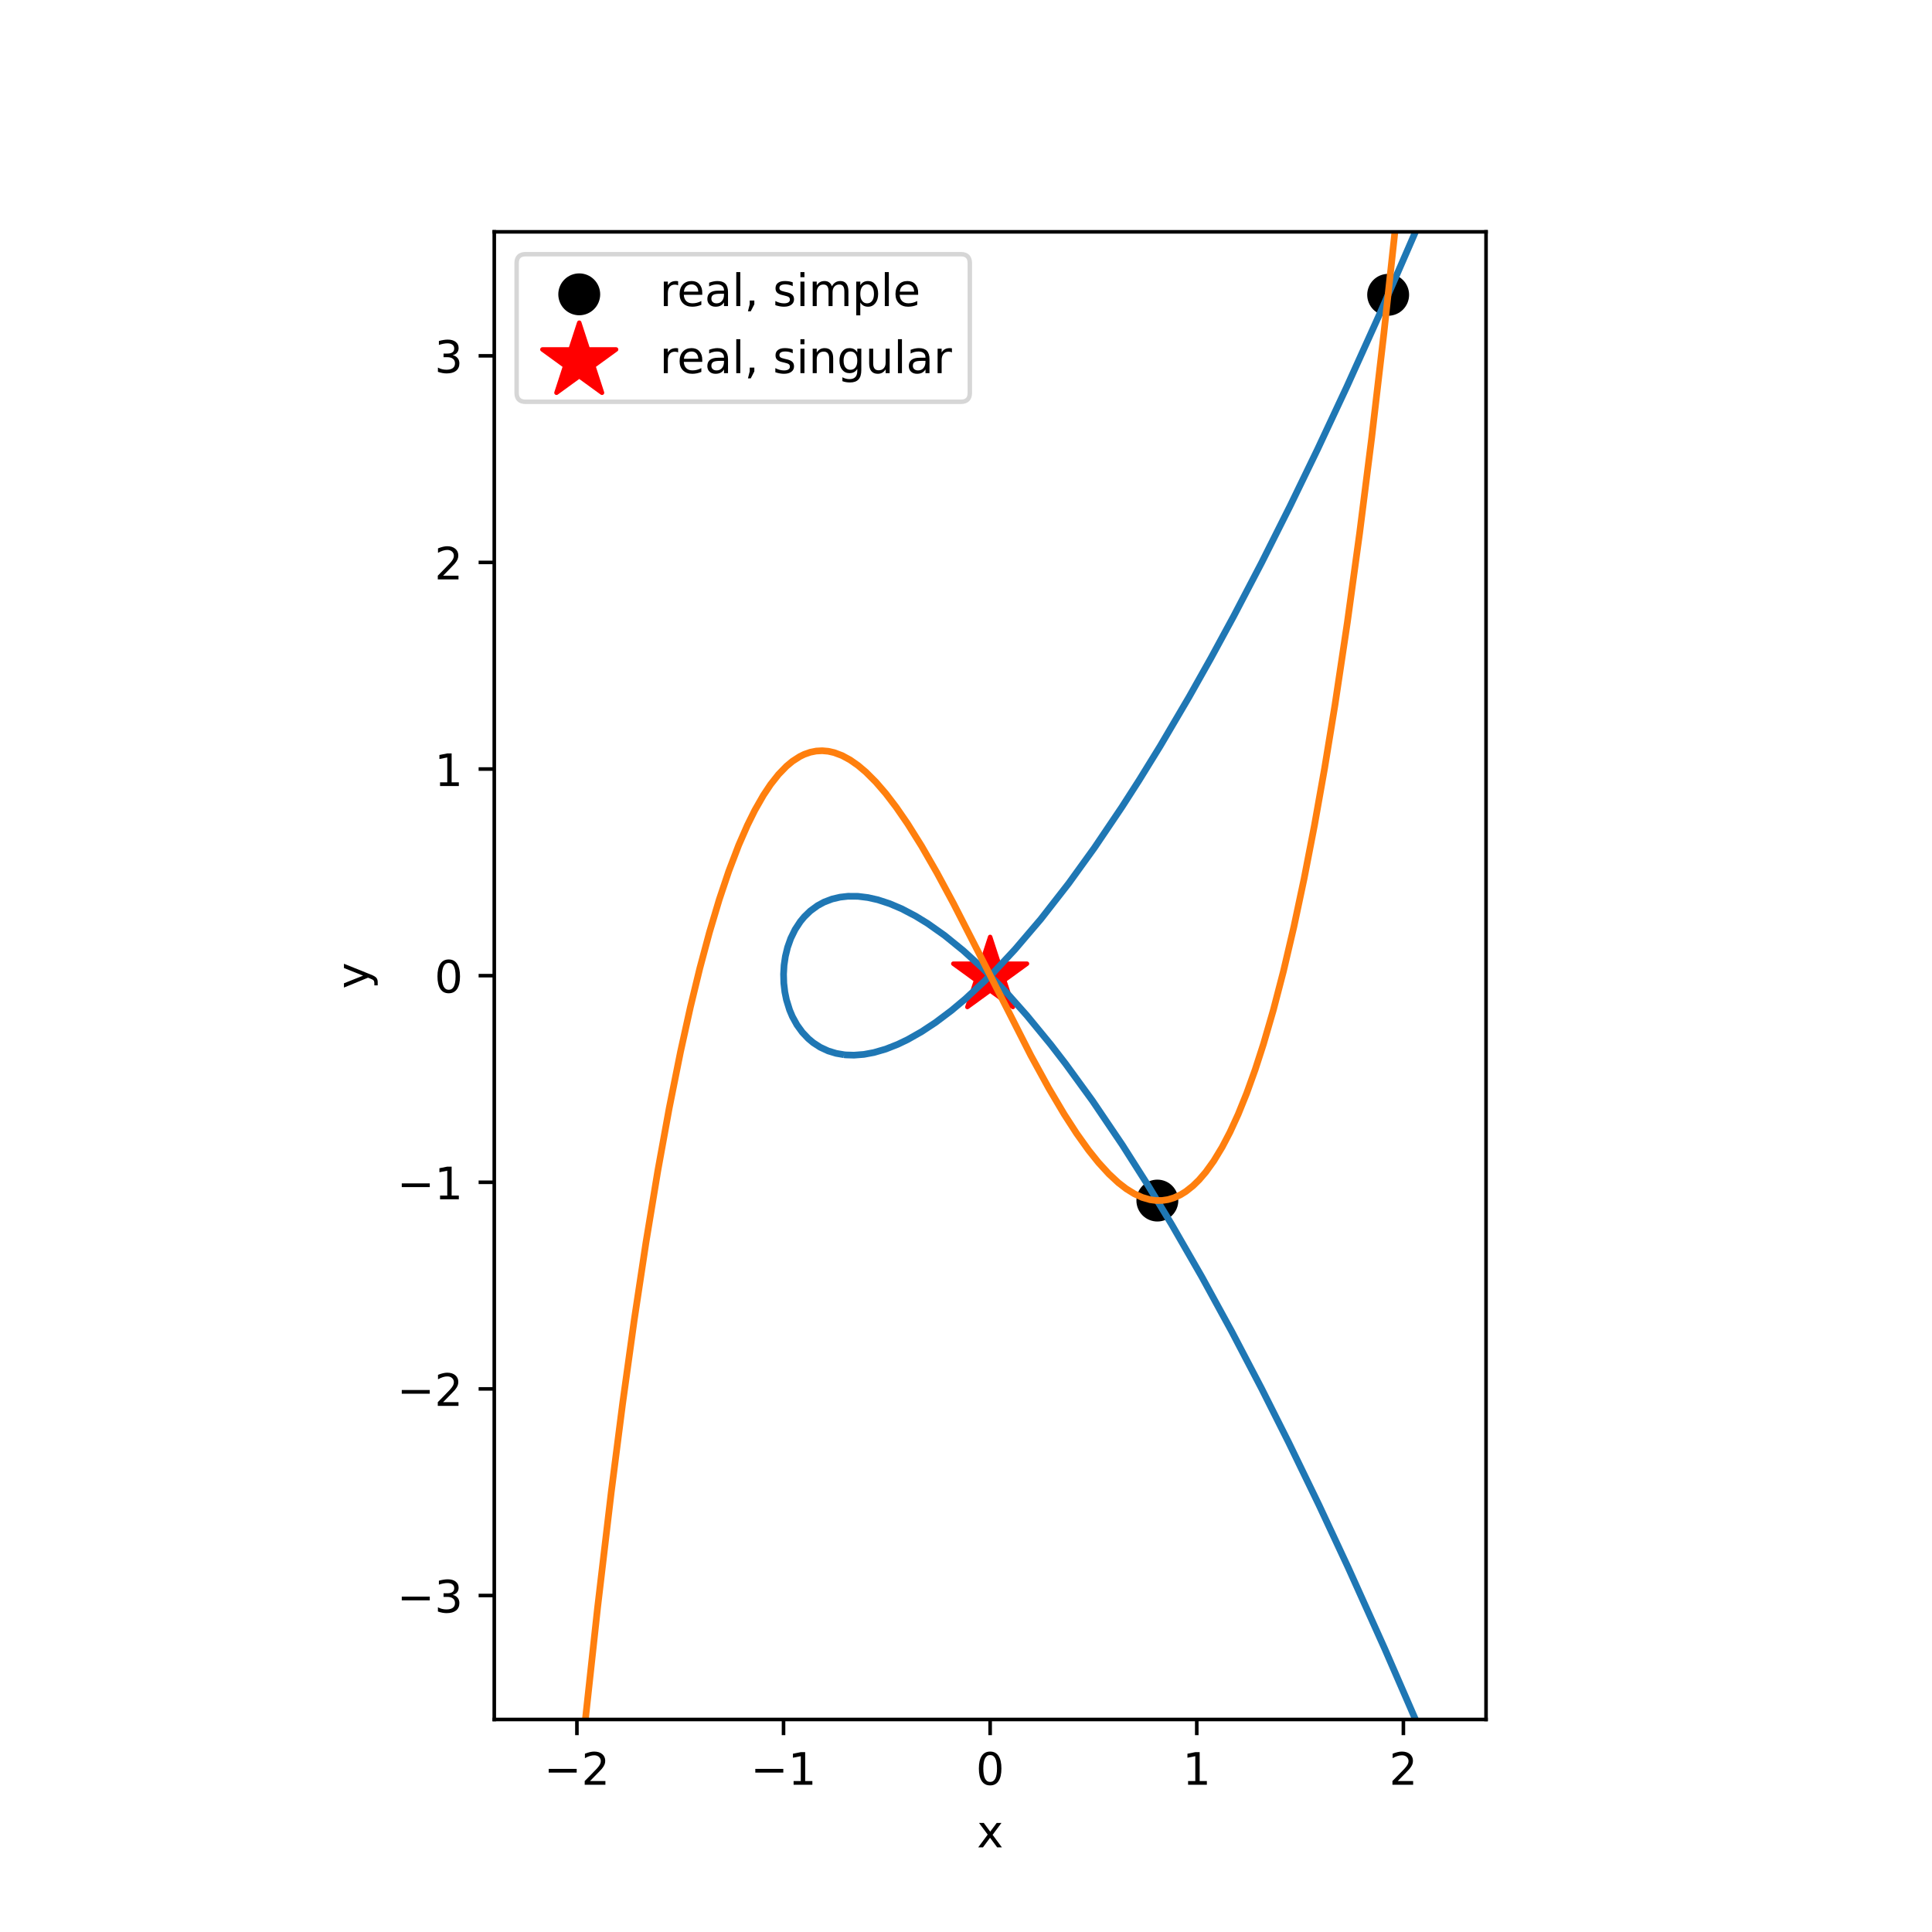
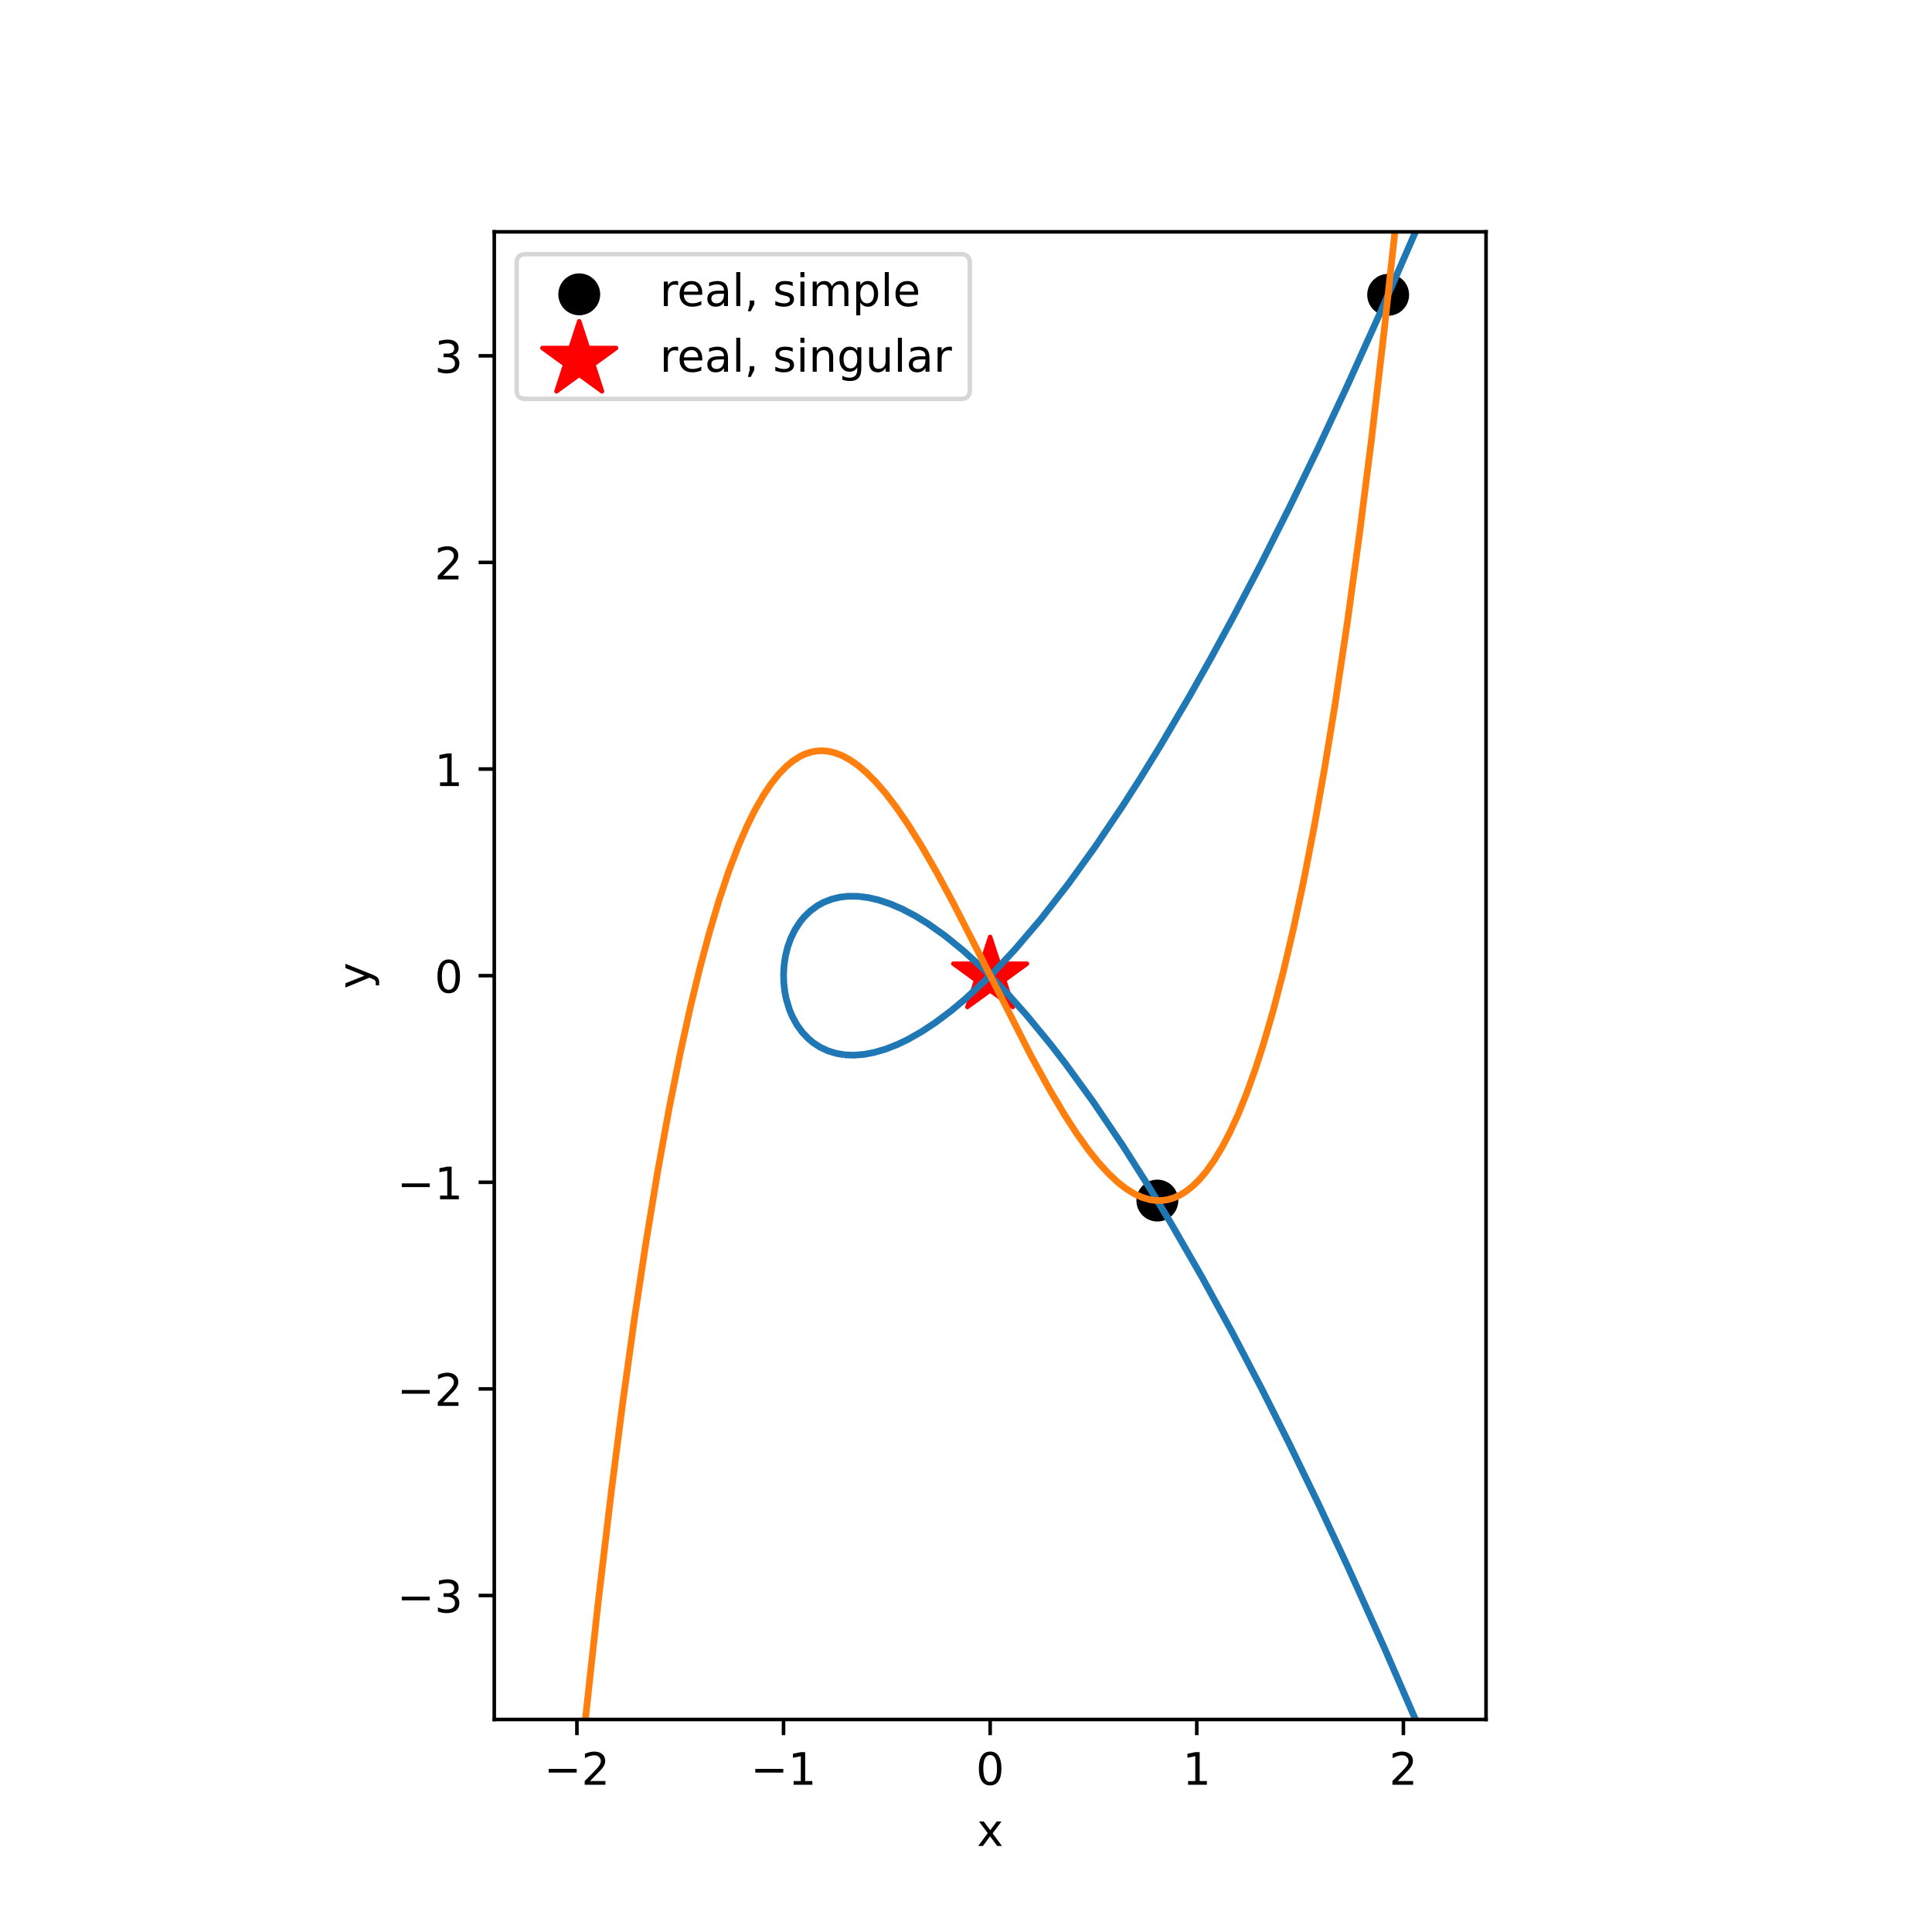
<svg xmlns="http://www.w3.org/2000/svg" xmlns:xlink="http://www.w3.org/1999/xlink" width="432pt" height="432pt" viewBox="0 0 432 432" version="1.1">
  <defs>
    <style type="text/css">*{stroke-linejoin: round; stroke-linecap: butt}</style>
  </defs>
  <g id="figure_1">
    <g id="patch_1">
      <path d="M 0 432  L 432 432  L 432 0  L 0 0  z " style="fill: #ffffff" />
    </g>
    <g id="axes_1">
      <g id="patch_2">
        <path d="M 110.52 384.48  L 332.28 384.48  L 332.28 51.84  L 110.52 51.84  z " style="fill: #ffffff" />
      </g>
      <g id="PathCollection_1">
        <defs>
          <path id="m9f853b6d71" d="M 0 4.183  C 1.109 4.183 2.174 3.743 2.958 2.958  C 3.743 2.174 4.183 1.109 4.183 0  C 4.183 -1.109 3.743 -2.174 2.958 -2.958  C 2.174 -3.743 1.109 -4.183 0 -4.183  C -1.109 -4.183 -2.174 -3.743 -2.958 -2.958  C -3.743 -2.174 -4.183 -1.109 -4.183 0  C -4.183 1.109 -3.743 2.174 -2.958 2.958  C -2.174 3.743 -1.109 4.183 0 4.183  z " style="stroke: #000000" />
        </defs>
        <g clip-path="url(#pe3a1137ae8)">
+           <use xlink:href="#m9f853b6d71" x="258.788" y="268.45" style="stroke: #000000" />
          <use xlink:href="#m9f853b6d71" x="310.395" y="65.921" style="stroke: #000000" />
-           <use xlink:href="#m9f853b6d71" x="258.788" y="268.45" style="stroke: #000000" />
        </g>
      </g>
      <g id="PathCollection_2">
        <defs>
          <path id="m7c6e004de5" d="M 0 -8.66  L -1.944 -2.676  L -8.236 -2.676  L -3.146 1.022  L -5.09 7.006  L -0 3.308  L 5.09 7.006  L 3.146 1.022  L 8.236 -2.676  L 1.944 -2.676  z " style="stroke: #ff0000" />
        </defs>
        <g clip-path="url(#pe3a1137ae8)">
          <use xlink:href="#m7c6e004de5" x="221.4" y="218.16" style="fill: #ff0000; stroke: #ff0000" />
        </g>
      </g>
      <g id="matplotlib.axis_1">
        <g id="xtick_1">
          <g id="line2d_1">
            <defs>
              <path id="m43cbeb8b56" d="M 0 0  L 0 3.5  " style="stroke: #000000; stroke-width: 0.8" />
            </defs>
            <g>
              <use xlink:href="#m43cbeb8b56" x="129" y="384.48" style="stroke: #000000; stroke-width: 0.8" />
            </g>
          </g>
          <g id="text_1">
-             <g transform="translate(121.6289 399.0777) scale(0.1 -0.1)">
+             <g transform="translate(121.6289 399.0784) scale(0.1 -0.1)">
              <defs>
-                 <path id="DejaVuSans-c9c" d="M 678 2272  L 4684 2272  L 4684 1741  L 678 1741  L 678 2272  z " transform="scale(0.015625)" />
-                 <path id="DejaVuSans-15" d="M 1228 531  L 3431 531  L 3431 0  L 469 0  L 469 531  Q 828 903 1448 1529  Q 2069 2156 2228 2338  Q 2531 2678 2651 2914  Q 2772 3150 2772 3378  Q 2772 3750 2511 3984  Q 2250 4219 1831 4219  Q 1534 4219 1204 4116  Q 875 4013 500 3803  L 500 4441  Q 881 4594 1212 4672  Q 1544 4750 1819 4750  Q 2544 4750 2975 4387  Q 3406 4025 3406 3419  Q 3406 3131 3298 2873  Q 3191 2616 2906 2266  Q 2828 2175 2409 1742  Q 1991 1309 1228 531  z " transform="scale(0.015625)" />
+                 <path id="DejaVuSans-2212" d="M 678 2272  L 4684 2272  L 4684 1741  L 678 1741  L 678 2272  z " transform="scale(0.015625)" />
+                 <path id="DejaVuSans-32" d="M 1228 531  L 3431 531  L 3431 0  L 469 0  L 469 531  Q 828 903 1448 1529  Q 2069 2156 2228 2338  Q 2531 2678 2651 2914  Q 2772 3150 2772 3378  Q 2772 3750 2511 3984  Q 2250 4219 1831 4219  Q 1534 4219 1204 4116  Q 875 4013 500 3803  L 500 4441  Q 881 4594 1212 4672  Q 1544 4750 1819 4750  Q 2544 4750 2975 4387  Q 3406 4025 3406 3419  Q 3406 3131 3298 2873  Q 3191 2616 2906 2266  Q 2828 2175 2409 1742  Q 1991 1309 1228 531  z " transform="scale(0.015625)" />
              </defs>
-               <use xlink:href="#DejaVuSans-c9c" />
-               <use xlink:href="#DejaVuSans-15" transform="translate(83.79688 0)" />
+               <use xlink:href="#DejaVuSans-2212" />
+               <use xlink:href="#DejaVuSans-32" transform="translate(83.78906 0)" />
            </g>
          </g>
        </g>
        <g id="xtick_2">
          <g id="line2d_2">
            <g>
              <use xlink:href="#m43cbeb8b56" x="175.2" y="384.48" style="stroke: #000000; stroke-width: 0.8" />
            </g>
          </g>
          <g id="text_2">
-             <g transform="translate(167.8289 399.0777) scale(0.1 -0.1)">
+             <g transform="translate(167.8289 399.0784) scale(0.1 -0.1)">
              <defs>
-                 <path id="DejaVuSans-14" d="M 794 531  L 1825 531  L 1825 4091  L 703 3866  L 703 4441  L 1819 4666  L 2450 4666  L 2450 531  L 3481 531  L 3481 0  L 794 0  L 794 531  z " transform="scale(0.015625)" />
+                 <path id="DejaVuSans-31" d="M 794 531  L 1825 531  L 1825 4091  L 703 3866  L 703 4441  L 1819 4666  L 2450 4666  L 2450 531  L 3481 531  L 3481 0  L 794 0  L 794 531  z " transform="scale(0.015625)" />
              </defs>
-               <use xlink:href="#DejaVuSans-c9c" />
-               <use xlink:href="#DejaVuSans-14" transform="translate(83.79688 0)" />
+               <use xlink:href="#DejaVuSans-2212" />
+               <use xlink:href="#DejaVuSans-31" transform="translate(83.78906 0)" />
            </g>
          </g>
        </g>
        <g id="xtick_3">
          <g id="line2d_3">
            <g>
              <use xlink:href="#m43cbeb8b56" x="221.4" y="384.48" style="stroke: #000000; stroke-width: 0.8" />
            </g>
          </g>
          <g id="text_3">
-             <g transform="translate(218.2188 399.0777) scale(0.1 -0.1)">
+             <g transform="translate(218.2188 399.0784) scale(0.1 -0.1)">
              <defs>
-                 <path id="DejaVuSans-13" d="M 2034 4250  Q 1547 4250 1301 3770  Q 1056 3291 1056 2328  Q 1056 1369 1301 889  Q 1547 409 2034 409  Q 2525 409 2770 889  Q 3016 1369 3016 2328  Q 3016 3291 2770 3770  Q 2525 4250 2034 4250  z M 2034 4750  Q 2819 4750 3233 4129  Q 3647 3509 3647 2328  Q 3647 1150 3233 529  Q 2819 -91 2034 -91  Q 1250 -91 836 529  Q 422 1150 422 2328  Q 422 3509 836 4129  Q 1250 4750 2034 4750  z " transform="scale(0.015625)" />
+                 <path id="DejaVuSans-30" d="M 2034 4250  Q 1547 4250 1301 3770  Q 1056 3291 1056 2328  Q 1056 1369 1301 889  Q 1547 409 2034 409  Q 2525 409 2770 889  Q 3016 1369 3016 2328  Q 3016 3291 2770 3770  Q 2525 4250 2034 4250  z M 2034 4750  Q 2819 4750 3233 4129  Q 3647 3509 3647 2328  Q 3647 1150 3233 529  Q 2819 -91 2034 -91  Q 1250 -91 836 529  Q 422 1150 422 2328  Q 422 3509 836 4129  Q 1250 4750 2034 4750  z " transform="scale(0.015625)" />
              </defs>
-               <use xlink:href="#DejaVuSans-13" />
+               <use xlink:href="#DejaVuSans-30" />
            </g>
          </g>
        </g>
        <g id="xtick_4">
          <g id="line2d_4">
            <g>
              <use xlink:href="#m43cbeb8b56" x="267.6" y="384.48" style="stroke: #000000; stroke-width: 0.8" />
            </g>
          </g>
          <g id="text_4">
-             <g transform="translate(264.4187 399.0777) scale(0.1 -0.1)">
-               <use xlink:href="#DejaVuSans-14" />
+             <g transform="translate(264.4187 399.0784) scale(0.1 -0.1)">
+               <use xlink:href="#DejaVuSans-31" />
            </g>
          </g>
        </g>
        <g id="xtick_5">
          <g id="line2d_5">
            <g>
              <use xlink:href="#m43cbeb8b56" x="313.8" y="384.48" style="stroke: #000000; stroke-width: 0.8" />
            </g>
          </g>
          <g id="text_5">
-             <g transform="translate(310.6187 399.0777) scale(0.1 -0.1)">
-               <use xlink:href="#DejaVuSans-15" />
+             <g transform="translate(310.6187 399.0784) scale(0.1 -0.1)">
+               <use xlink:href="#DejaVuSans-32" />
            </g>
          </g>
        </g>
        <g id="text_6">
-           <g transform="translate(218.4406 413.0777) scale(0.1 -0.1)">
-             <defs>
-               <path id="DejaVuSans-5b" d="M 3513 3500  L 2247 1797  L 3578 0  L 2900 0  L 1881 1375  L 863 0  L 184 0  L 1544 1831  L 300 3500  L 978 3500  L 1906 2253  L 2834 3500  L 3513 3500  z " transform="scale(0.015625)" />
-             </defs>
-             <use xlink:href="#DejaVuSans-5b" />
+           <g transform="translate(218.4406 412.7566) scale(0.1 -0.1)">
+             <defs>
+               <path id="DejaVuSans-78" d="M 3513 3500  L 2247 1797  L 3578 0  L 2900 0  L 1881 1375  L 863 0  L 184 0  L 1544 1831  L 300 3500  L 978 3500  L 1906 2253  L 2834 3500  L 3513 3500  z " transform="scale(0.015625)" />
+             </defs>
+             <use xlink:href="#DejaVuSans-78" />
          </g>
        </g>
      </g>
      <g id="matplotlib.axis_2">
        <g id="ytick_1">
          <g id="line2d_6">
            <defs>
              <path id="mdefa21f196" d="M 0 0  L -3.5 0  " style="stroke: #000000; stroke-width: 0.8" />
            </defs>
            <g>
              <use xlink:href="#mdefa21f196" x="110.52" y="356.76" style="stroke: #000000; stroke-width: 0.8" />
            </g>
          </g>
          <g id="text_7">
-             <g transform="translate(88.77781 360.5588) scale(0.1 -0.1)">
+             <g transform="translate(88.77781 360.5592) scale(0.1 -0.1)">
              <defs>
-                 <path id="DejaVuSans-16" d="M 2597 2516  Q 3050 2419 3304 2112  Q 3559 1806 3559 1356  Q 3559 666 3084 287  Q 2609 -91 1734 -91  Q 1441 -91 1130 -33  Q 819 25 488 141  L 488 750  Q 750 597 1062 519  Q 1375 441 1716 441  Q 2309 441 2620 675  Q 2931 909 2931 1356  Q 2931 1769 2642 2001  Q 2353 2234 1838 2234  L 1294 2234  L 1294 2753  L 1863 2753  Q 2328 2753 2575 2939  Q 2822 3125 2822 3475  Q 2822 3834 2567 4026  Q 2313 4219 1838 4219  Q 1578 4219 1281 4162  Q 984 4106 628 3988  L 628 4550  Q 988 4650 1302 4700  Q 1616 4750 1894 4750  Q 2613 4750 3031 4423  Q 3450 4097 3450 3541  Q 3450 3153 3228 2886  Q 3006 2619 2597 2516  z " transform="scale(0.015625)" />
+                 <path id="DejaVuSans-33" d="M 2597 2516  Q 3050 2419 3304 2112  Q 3559 1806 3559 1356  Q 3559 666 3084 287  Q 2609 -91 1734 -91  Q 1441 -91 1130 -33  Q 819 25 488 141  L 488 750  Q 750 597 1062 519  Q 1375 441 1716 441  Q 2309 441 2620 675  Q 2931 909 2931 1356  Q 2931 1769 2642 2001  Q 2353 2234 1838 2234  L 1294 2234  L 1294 2753  L 1863 2753  Q 2328 2753 2575 2939  Q 2822 3125 2822 3475  Q 2822 3834 2567 4026  Q 2313 4219 1838 4219  Q 1578 4219 1281 4162  Q 984 4106 628 3988  L 628 4550  Q 988 4650 1302 4700  Q 1616 4750 1894 4750  Q 2613 4750 3031 4423  Q 3450 4097 3450 3541  Q 3450 3153 3228 2886  Q 3006 2619 2597 2516  z " transform="scale(0.015625)" />
              </defs>
-               <use xlink:href="#DejaVuSans-c9c" />
-               <use xlink:href="#DejaVuSans-16" transform="translate(83.79688 0)" />
+               <use xlink:href="#DejaVuSans-2212" />
+               <use xlink:href="#DejaVuSans-33" transform="translate(83.78906 0)" />
            </g>
          </g>
        </g>
        <g id="ytick_2">
          <g id="line2d_7">
            <g>
              <use xlink:href="#mdefa21f196" x="110.52" y="310.56" style="stroke: #000000; stroke-width: 0.8" />
            </g>
          </g>
          <g id="text_8">
-             <g transform="translate(88.77781 314.3588) scale(0.1 -0.1)">
-               <use xlink:href="#DejaVuSans-c9c" />
-               <use xlink:href="#DejaVuSans-15" transform="translate(83.79688 0)" />
+             <g transform="translate(88.77781 314.3592) scale(0.1 -0.1)">
+               <use xlink:href="#DejaVuSans-2212" />
+               <use xlink:href="#DejaVuSans-32" transform="translate(83.78906 0)" />
            </g>
          </g>
        </g>
        <g id="ytick_3">
          <g id="line2d_8">
            <g>
              <use xlink:href="#mdefa21f196" x="110.52" y="264.36" style="stroke: #000000; stroke-width: 0.8" />
            </g>
          </g>
          <g id="text_9">
-             <g transform="translate(88.77781 268.1588) scale(0.1 -0.1)">
-               <use xlink:href="#DejaVuSans-c9c" />
-               <use xlink:href="#DejaVuSans-14" transform="translate(83.79688 0)" />
+             <g transform="translate(88.77781 268.1592) scale(0.1 -0.1)">
+               <use xlink:href="#DejaVuSans-2212" />
+               <use xlink:href="#DejaVuSans-31" transform="translate(83.78906 0)" />
            </g>
          </g>
        </g>
        <g id="ytick_4">
          <g id="line2d_9">
            <g>
              <use xlink:href="#mdefa21f196" x="110.52" y="218.16" style="stroke: #000000; stroke-width: 0.8" />
            </g>
          </g>
          <g id="text_10">
-             <g transform="translate(97.1575 221.9588) scale(0.1 -0.1)">
-               <use xlink:href="#DejaVuSans-13" />
+             <g transform="translate(97.1575 221.9592) scale(0.1 -0.1)">
+               <use xlink:href="#DejaVuSans-30" />
            </g>
          </g>
        </g>
        <g id="ytick_5">
          <g id="line2d_10">
            <g>
              <use xlink:href="#mdefa21f196" x="110.52" y="171.96" style="stroke: #000000; stroke-width: 0.8" />
            </g>
          </g>
          <g id="text_11">
-             <g transform="translate(97.1575 175.7588) scale(0.1 -0.1)">
-               <use xlink:href="#DejaVuSans-14" />
+             <g transform="translate(97.1575 175.7592) scale(0.1 -0.1)">
+               <use xlink:href="#DejaVuSans-31" />
            </g>
          </g>
        </g>
        <g id="ytick_6">
          <g id="line2d_11">
            <g>
              <use xlink:href="#mdefa21f196" x="110.52" y="125.76" style="stroke: #000000; stroke-width: 0.8" />
            </g>
          </g>
          <g id="text_12">
-             <g transform="translate(97.1575 129.5588) scale(0.1 -0.1)">
-               <use xlink:href="#DejaVuSans-15" />
+             <g transform="translate(97.1575 129.5592) scale(0.1 -0.1)">
+               <use xlink:href="#DejaVuSans-32" />
            </g>
          </g>
        </g>
        <g id="ytick_7">
          <g id="line2d_12">
            <g>
              <use xlink:href="#mdefa21f196" x="110.52" y="79.56" style="stroke: #000000; stroke-width: 0.8" />
            </g>
          </g>
          <g id="text_13">
-             <g transform="translate(97.1575 83.35883) scale(0.1 -0.1)">
-               <use xlink:href="#DejaVuSans-16" />
+             <g transform="translate(97.1575 83.35922) scale(0.1 -0.1)">
+               <use xlink:href="#DejaVuSans-33" />
            </g>
          </g>
        </g>
        <g id="text_14">
-           <g transform="translate(82.37547 221.1194) rotate(-90) scale(0.1 -0.1)">
-             <defs>
-               <path id="DejaVuSans-5c" d="M 2059 -325  Q 1816 -950 1584 -1140  Q 1353 -1331 966 -1331  L 506 -1331  L 506 -850  L 844 -850  Q 1081 -850 1212 -737  Q 1344 -625 1503 -206  L 1606 56  L 191 3500  L 800 3500  L 1894 763  L 2988 3500  L 3597 3500  L 2059 -325  z " transform="scale(0.015625)" />
-             </defs>
-             <use xlink:href="#DejaVuSans-5c" />
+           <g transform="translate(82.69813 221.1194) rotate(-90) scale(0.1 -0.1)">
+             <defs>
+               <path id="DejaVuSans-79" d="M 2059 -325  Q 1816 -950 1584 -1140  Q 1353 -1331 966 -1331  L 506 -1331  L 506 -850  L 844 -850  Q 1081 -850 1212 -737  Q 1344 -625 1503 -206  L 1606 56  L 191 3500  L 800 3500  L 1894 763  L 2988 3500  L 3597 3500  L 2059 -325  z " transform="scale(0.015625)" />
+             </defs>
+             <use xlink:href="#DejaVuSans-79" />
          </g>
        </g>
      </g>
      <g id="QuadContourSet_1">
        <path d="M 316.502 384.48  L 309.615 368.628  L 301.446 350.483  L 294.907 336.484  L 288.127 322.485  L 282.062 310.418  L 275.396 297.677  L 268.73 285.501  L 262.007 273.822  L 256.731 265.094  L 250.953 256.002  L 244.287 246.146  L 238.234 237.825  L 234.954 233.572  L 229.622 227.081  L 225.177 222.076  L 222.955 219.723  L 221.69 218.493  L 221.69 217.827  L 222.067 217.572  L 222.511 217.061  L 226.955 212.288  L 232.732 205.518  L 238.954 197.541  L 244.731 189.539  L 250.835 180.496  L 254.687 174.497  L 259.397 166.866  L 265.886 155.832  L 270.762 147.166  L 275.84 137.811  L 282.096 125.834  L 288.456 113.168  L 294.59 100.503  L 301.171 86.437  L 308.726 69.701  L 316.502 51.84  M 188.736 235.84  L 186.958 235.532  L 185.181 234.992  L 183.403 234.167  L 181.845 233.159  L 180.737 232.233  L 179.403 230.823  L 178.196 229.159  L 177.181 227.313  L 176.552 225.826  L 175.848 223.545  L 175.496 221.826  L 175.262 219.827  L 175.205 217.827  L 175.32 215.827  L 175.616 213.827  L 176.105 211.827  L 176.815 209.827  L 177.796 207.827  L 178.959 206.058  L 179.848 204.984  L 181.181 203.692  L 182.819 202.495  L 184.292 201.7  L 186.069 201.025  L 187.847 200.607  L 189.625 200.406  L 191.847 200.421  L 194.069 200.696  L 196.291 201.195  L 198.957 202.07  L 201.624 203.205  L 204.735 204.839  L 207.434 206.494  L 211.207 209.161  L 215.4 212.567  L 219.713 216.493  L 220.289 217.083  L 220.408 217.16  L 220.733 217.582  L 221.107 217.827  L 221.107 218.493  L 220.733 218.738  L 220.289 219.237  L 215.845 223.361  L 212.734 225.966  L 209.179 228.637  L 206.068 230.689  L 202.957 232.455  L 200.735 233.52  L 198.069 234.574  L 195.402 235.349  L 193.18 235.764  L 190.958 235.937  L 189.18 235.883  L 188.736 235.84  L 188.736 235.84  " clip-path="url(#pe3a1137ae8)" style="fill: none; stroke: #1f77b4; stroke-width: 1.5" />
      </g>
      <g id="QuadContourSet_2">
        <path d="M 130.895 384.48  L 133.629 359.404  L 136.655 333.817  L 139.221 313.819  L 141.815 295.154  L 144.437 277.822  L 147.084 261.823  L 149.629 247.824  L 152.17 235.159  L 154.38 225.159  L 156.485 216.493  L 158.63 208.494  L 160.821 201.161  L 162.96 194.787  L 165.182 188.965  L 167.136 184.496  L 168.79 181.163  L 170.694 177.83  L 172.293 175.427  L 174.079 173.164  L 175.848 171.339  L 177.181 170.23  L 178.833 169.164  L 179.848 168.668  L 181.181 168.202  L 182.514 167.936  L 183.847 167.865  L 185.181 167.982  L 186.514 168.28  L 188.292 168.946  L 190.069 169.907  L 191.869 171.164  L 193.624 172.648  L 195.846 174.87  L 198.069 177.447  L 200.397 180.496  L 202.957 184.213  L 206.068 189.184  L 209.506 195.162  L 213.178 201.977  L 218.561 212.494  L 230.51 236.026  L 234.51 243.324  L 237.964 249.158  L 240.732 253.439  L 243.398 257.169  L 245.62 259.944  L 247.949 262.49  L 250.064 264.454  L 251.842 265.827  L 253.62 266.929  L 255.397 267.745  L 257.175 268.259  L 258.508 268.436  L 259.841 268.429  L 261.175 268.229  L 262.527 267.823  L 263.967 267.156  L 265.174 266.41  L 266.755 265.156  L 268.117 263.823  L 269.618 262.073  L 271.396 259.603  L 273.283 256.49  L 275.027 253.157  L 276.86 249.158  L 278.747 244.491  L 280.667 239.158  L 282.506 233.474  L 284.729 225.826  L 286.985 217.16  L 289.329 207.161  L 291.596 196.495  L 293.923 184.496  L 296.175 171.83  L 298.505 157.605  L 301.273 139.166  L 304.02 119.168  L 306.717 97.836  L 309.442 74.505  L 311.905 51.84  L 311.905 51.84  " clip-path="url(#pe3a1137ae8)" style="fill: none; stroke: #ff7f0e; stroke-width: 1.5" />
      </g>
      <g id="patch_3">
        <path d="M 110.52 384.48  L 110.52 51.84  " style="fill: none; stroke: #000000; stroke-width: 0.8; stroke-linejoin: miter; stroke-linecap: square" />
      </g>
      <g id="patch_4">
        <path d="M 332.28 384.48  L 332.28 51.84  " style="fill: none; stroke: #000000; stroke-width: 0.8; stroke-linejoin: miter; stroke-linecap: square" />
      </g>
      <g id="patch_5">
        <path d="M 110.52 384.48  L 332.28 384.48  " style="fill: none; stroke: #000000; stroke-width: 0.8; stroke-linejoin: miter; stroke-linecap: square" />
      </g>
      <g id="patch_6">
        <path d="M 110.52 51.84  L 332.28 51.84  " style="fill: none; stroke: #000000; stroke-width: 0.8; stroke-linejoin: miter; stroke-linecap: square" />
      </g>
      <g id="legend_1">
        <g id="patch_7">
-           <path d="M 117.52 89.842  L 214.854 89.842  Q 216.854 89.842 216.854 87.842  L 216.854 58.84  Q 216.854 56.84 214.854 56.84  L 117.52 56.84  Q 115.52 56.84 115.52 58.84  L 115.52 87.842  Q 115.52 89.842 117.52 89.842  z " style="fill: #ffffff; opacity: 0.8; stroke: #cccccc; stroke-linejoin: miter" />
+           <path d="M 117.52 89.196  L 214.85 89.196  Q 216.85 89.196 216.85 87.196  L 216.85 58.84  Q 216.85 56.84 214.85 56.84  L 117.52 56.84  Q 115.52 56.84 115.52 58.84  L 115.52 87.196  Q 115.52 89.196 117.52 89.196  z " style="fill: #ffffff; opacity: 0.8; stroke: #cccccc; stroke-linejoin: miter" />
        </g>
        <g id="PathCollection_3">
          <g>
            <use xlink:href="#m9f853b6d71" x="129.52" y="65.813" style="stroke: #000000" />
          </g>
        </g>
        <g id="text_15">
          <g transform="translate(147.52 68.43844) scale(0.1 -0.1)">
            <defs>
-               <path id="DejaVuSans-55" d="M 2631 2963  Q 2534 3019 2420 3045  Q 2306 3072 2169 3072  Q 1681 3072 1420 2755  Q 1159 2438 1159 1844  L 1159 0  L 581 0  L 581 3500  L 1159 3500  L 1159 2956  Q 1341 3275 1631 3429  Q 1922 3584 2338 3584  Q 2397 3584 2469 3576  Q 2541 3569 2628 3553  L 2631 2963  z " transform="scale(0.015625)" />
-               <path id="DejaVuSans-48" d="M 3597 1894  L 3597 1613  L 953 1613  Q 991 1019 1311 708  Q 1631 397 2203 397  Q 2534 397 2845 478  Q 3156 559 3463 722  L 3463 178  Q 3153 47 2828 -22  Q 2503 -91 2169 -91  Q 1331 -91 842 396  Q 353 884 353 1716  Q 353 2575 817 3079  Q 1281 3584 2069 3584  Q 2775 3584 3186 3129  Q 3597 2675 3597 1894  z M 3022 2063  Q 3016 2534 2758 2815  Q 2500 3097 2075 3097  Q 1594 3097 1305 2825  Q 1016 2553 972 2059  L 3022 2063  z " transform="scale(0.015625)" />
-               <path id="DejaVuSans-44" d="M 2194 1759  Q 1497 1759 1228 1600  Q 959 1441 959 1056  Q 959 750 1161 570  Q 1363 391 1709 391  Q 2188 391 2477 730  Q 2766 1069 2766 1631  L 2766 1759  L 2194 1759  z M 3341 1997  L 3341 0  L 2766 0  L 2766 531  Q 2569 213 2275 61  Q 1981 -91 1556 -91  Q 1019 -91 701 211  Q 384 513 384 1019  Q 384 1609 779 1909  Q 1175 2209 1959 2209  L 2766 2209  L 2766 2266  Q 2766 2663 2505 2880  Q 2244 3097 1772 3097  Q 1472 3097 1187 3025  Q 903 2953 641 2809  L 641 3341  Q 956 3463 1253 3523  Q 1550 3584 1831 3584  Q 2591 3584 2966 3190  Q 3341 2797 3341 1997  z " transform="scale(0.015625)" />
-               <path id="DejaVuSans-4f" d="M 603 4863  L 1178 4863  L 1178 0  L 603 0  L 603 4863  z " transform="scale(0.015625)" />
-               <path id="DejaVuSans-f" d="M 750 794  L 1409 794  L 1409 256  L 897 -744  L 494 -744  L 750 256  L 750 794  z " transform="scale(0.015625)" />
-               <path id="DejaVuSans-3" transform="scale(0.015625)" />
-               <path id="DejaVuSans-56" d="M 2834 3397  L 2834 2853  Q 2591 2978 2328 3040  Q 2066 3103 1784 3103  Q 1356 3103 1142 2972  Q 928 2841 928 2578  Q 928 2378 1081 2264  Q 1234 2150 1697 2047  L 1894 2003  Q 2506 1872 2764 1633  Q 3022 1394 3022 966  Q 3022 478 2636 193  Q 2250 -91 1575 -91  Q 1294 -91 989 -36  Q 684 19 347 128  L 347 722  Q 666 556 975 473  Q 1284 391 1588 391  Q 1994 391 2212 530  Q 2431 669 2431 922  Q 2431 1156 2273 1281  Q 2116 1406 1581 1522  L 1381 1569  Q 847 1681 609 1914  Q 372 2147 372 2553  Q 372 3047 722 3315  Q 1072 3584 1716 3584  Q 2034 3584 2315 3537  Q 2597 3491 2834 3397  z " transform="scale(0.015625)" />
-               <path id="DejaVuSans-4c" d="M 603 3500  L 1178 3500  L 1178 0  L 603 0  L 603 3500  z M 603 4863  L 1178 4863  L 1178 4134  L 603 4134  L 603 4863  z " transform="scale(0.015625)" />
-               <path id="DejaVuSans-50" d="M 3328 2828  Q 3544 3216 3844 3400  Q 4144 3584 4550 3584  Q 5097 3584 5394 3201  Q 5691 2819 5691 2113  L 5691 0  L 5113 0  L 5113 2094  Q 5113 2597 4934 2840  Q 4756 3084 4391 3084  Q 3944 3084 3684 2787  Q 3425 2491 3425 1978  L 3425 0  L 2847 0  L 2847 2094  Q 2847 2600 2669 2842  Q 2491 3084 2119 3084  Q 1678 3084 1418 2786  Q 1159 2488 1159 1978  L 1159 0  L 581 0  L 581 3500  L 1159 3500  L 1159 2956  Q 1356 3278 1631 3431  Q 1906 3584 2284 3584  Q 2666 3584 2933 3390  Q 3200 3197 3328 2828  z " transform="scale(0.015625)" />
-               <path id="DejaVuSans-53" d="M 1159 525  L 1159 -1331  L 581 -1331  L 581 3500  L 1159 3500  L 1159 2969  Q 1341 3281 1617 3432  Q 1894 3584 2278 3584  Q 2916 3584 3314 3078  Q 3713 2572 3713 1747  Q 3713 922 3314 415  Q 2916 -91 2278 -91  Q 1894 -91 1617 61  Q 1341 213 1159 525  z M 3116 1747  Q 3116 2381 2855 2742  Q 2594 3103 2138 3103  Q 1681 3103 1420 2742  Q 1159 2381 1159 1747  Q 1159 1113 1420 752  Q 1681 391 2138 391  Q 2594 391 2855 752  Q 3116 1113 3116 1747  z " transform="scale(0.015625)" />
-             </defs>
-             <use xlink:href="#DejaVuSans-55" />
-             <use xlink:href="#DejaVuSans-48" transform="translate(38.90625 0)" />
-             <use xlink:href="#DejaVuSans-44" transform="translate(100.4375 0)" />
-             <use xlink:href="#DejaVuSans-4f" transform="translate(161.7188 0)" />
-             <use xlink:href="#DejaVuSans-f" transform="translate(189.5 0)" />
-             <use xlink:href="#DejaVuSans-3" transform="translate(221.2812 0)" />
-             <use xlink:href="#DejaVuSans-56" transform="translate(253.0625 0)" />
-             <use xlink:href="#DejaVuSans-4c" transform="translate(305.1562 0)" />
-             <use xlink:href="#DejaVuSans-50" transform="translate(332.9375 0)" />
-             <use xlink:href="#DejaVuSans-53" transform="translate(430.3438 0)" />
-             <use xlink:href="#DejaVuSans-4f" transform="translate(493.8281 0)" />
-             <use xlink:href="#DejaVuSans-48" transform="translate(521.6094 0)" />
+               <path id="DejaVuSans-72" d="M 2631 2963  Q 2534 3019 2420 3045  Q 2306 3072 2169 3072  Q 1681 3072 1420 2755  Q 1159 2438 1159 1844  L 1159 0  L 581 0  L 581 3500  L 1159 3500  L 1159 2956  Q 1341 3275 1631 3429  Q 1922 3584 2338 3584  Q 2397 3584 2469 3576  Q 2541 3569 2628 3553  L 2631 2963  z " transform="scale(0.015625)" />
+               <path id="DejaVuSans-65" d="M 3597 1894  L 3597 1613  L 953 1613  Q 991 1019 1311 708  Q 1631 397 2203 397  Q 2534 397 2845 478  Q 3156 559 3463 722  L 3463 178  Q 3153 47 2828 -22  Q 2503 -91 2169 -91  Q 1331 -91 842 396  Q 353 884 353 1716  Q 353 2575 817 3079  Q 1281 3584 2069 3584  Q 2775 3584 3186 3129  Q 3597 2675 3597 1894  z M 3022 2063  Q 3016 2534 2758 2815  Q 2500 3097 2075 3097  Q 1594 3097 1305 2825  Q 1016 2553 972 2059  L 3022 2063  z " transform="scale(0.015625)" />
+               <path id="DejaVuSans-61" d="M 2194 1759  Q 1497 1759 1228 1600  Q 959 1441 959 1056  Q 959 750 1161 570  Q 1363 391 1709 391  Q 2188 391 2477 730  Q 2766 1069 2766 1631  L 2766 1759  L 2194 1759  z M 3341 1997  L 3341 0  L 2766 0  L 2766 531  Q 2569 213 2275 61  Q 1981 -91 1556 -91  Q 1019 -91 701 211  Q 384 513 384 1019  Q 384 1609 779 1909  Q 1175 2209 1959 2209  L 2766 2209  L 2766 2266  Q 2766 2663 2505 2880  Q 2244 3097 1772 3097  Q 1472 3097 1187 3025  Q 903 2953 641 2809  L 641 3341  Q 956 3463 1253 3523  Q 1550 3584 1831 3584  Q 2591 3584 2966 3190  Q 3341 2797 3341 1997  z " transform="scale(0.015625)" />
+               <path id="DejaVuSans-6c" d="M 603 4863  L 1178 4863  L 1178 0  L 603 0  L 603 4863  z " transform="scale(0.015625)" />
+               <path id="DejaVuSans-2c" d="M 750 794  L 1409 794  L 1409 256  L 897 -744  L 494 -744  L 750 256  L 750 794  z " transform="scale(0.015625)" />
+               <path id="DejaVuSans-20" transform="scale(0.015625)" />
+               <path id="DejaVuSans-73" d="M 2834 3397  L 2834 2853  Q 2591 2978 2328 3040  Q 2066 3103 1784 3103  Q 1356 3103 1142 2972  Q 928 2841 928 2578  Q 928 2378 1081 2264  Q 1234 2150 1697 2047  L 1894 2003  Q 2506 1872 2764 1633  Q 3022 1394 3022 966  Q 3022 478 2636 193  Q 2250 -91 1575 -91  Q 1294 -91 989 -36  Q 684 19 347 128  L 347 722  Q 666 556 975 473  Q 1284 391 1588 391  Q 1994 391 2212 530  Q 2431 669 2431 922  Q 2431 1156 2273 1281  Q 2116 1406 1581 1522  L 1381 1569  Q 847 1681 609 1914  Q 372 2147 372 2553  Q 372 3047 722 3315  Q 1072 3584 1716 3584  Q 2034 3584 2315 3537  Q 2597 3491 2834 3397  z " transform="scale(0.015625)" />
+               <path id="DejaVuSans-69" d="M 603 3500  L 1178 3500  L 1178 0  L 603 0  L 603 3500  z M 603 4863  L 1178 4863  L 1178 4134  L 603 4134  L 603 4863  z " transform="scale(0.015625)" />
+               <path id="DejaVuSans-6d" d="M 3328 2828  Q 3544 3216 3844 3400  Q 4144 3584 4550 3584  Q 5097 3584 5394 3201  Q 5691 2819 5691 2113  L 5691 0  L 5113 0  L 5113 2094  Q 5113 2597 4934 2840  Q 4756 3084 4391 3084  Q 3944 3084 3684 2787  Q 3425 2491 3425 1978  L 3425 0  L 2847 0  L 2847 2094  Q 2847 2600 2669 2842  Q 2491 3084 2119 3084  Q 1678 3084 1418 2786  Q 1159 2488 1159 1978  L 1159 0  L 581 0  L 581 3500  L 1159 3500  L 1159 2956  Q 1356 3278 1631 3431  Q 1906 3584 2284 3584  Q 2666 3584 2933 3390  Q 3200 3197 3328 2828  z " transform="scale(0.015625)" />
+               <path id="DejaVuSans-70" d="M 1159 525  L 1159 -1331  L 581 -1331  L 581 3500  L 1159 3500  L 1159 2969  Q 1341 3281 1617 3432  Q 1894 3584 2278 3584  Q 2916 3584 3314 3078  Q 3713 2572 3713 1747  Q 3713 922 3314 415  Q 2916 -91 2278 -91  Q 1894 -91 1617 61  Q 1341 213 1159 525  z M 3116 1747  Q 3116 2381 2855 2742  Q 2594 3103 2138 3103  Q 1681 3103 1420 2742  Q 1159 2381 1159 1747  Q 1159 1113 1420 752  Q 1681 391 2138 391  Q 2594 391 2855 752  Q 3116 1113 3116 1747  z " transform="scale(0.015625)" />
+             </defs>
+             <use xlink:href="#DejaVuSans-72" />
+             <use xlink:href="#DejaVuSans-65" transform="translate(38.86328 0)" />
+             <use xlink:href="#DejaVuSans-61" transform="translate(100.3867 0)" />
+             <use xlink:href="#DejaVuSans-6c" transform="translate(161.666 0)" />
+             <use xlink:href="#DejaVuSans-2c" transform="translate(189.4492 0)" />
+             <use xlink:href="#DejaVuSans-20" transform="translate(221.2363 0)" />
+             <use xlink:href="#DejaVuSans-73" transform="translate(253.0234 0)" />
+             <use xlink:href="#DejaVuSans-69" transform="translate(305.123 0)" />
+             <use xlink:href="#DejaVuSans-6d" transform="translate(332.9062 0)" />
+             <use xlink:href="#DejaVuSans-70" transform="translate(430.3184 0)" />
+             <use xlink:href="#DejaVuSans-6c" transform="translate(493.7949 0)" />
+             <use xlink:href="#DejaVuSans-65" transform="translate(521.5781 0)" />
          </g>
        </g>
        <g id="PathCollection_4">
          <g>
-             <use xlink:href="#m7c6e004de5" x="129.52" y="80.814" style="fill: #ff0000; stroke: #ff0000" />
+             <use xlink:href="#m7c6e004de5" x="129.52" y="80.492" style="fill: #ff0000; stroke: #ff0000" />
          </g>
        </g>
        <g id="text_16">
-           <g transform="translate(147.52 83.43922) scale(0.1 -0.1)">
-             <defs>
-               <path id="DejaVuSans-51" d="M 3513 2113  L 3513 0  L 2938 0  L 2938 2094  Q 2938 2591 2744 2837  Q 2550 3084 2163 3084  Q 1697 3084 1428 2787  Q 1159 2491 1159 1978  L 1159 0  L 581 0  L 581 3500  L 1159 3500  L 1159 2956  Q 1366 3272 1645 3428  Q 1925 3584 2291 3584  Q 2894 3584 3203 3211  Q 3513 2838 3513 2113  z " transform="scale(0.015625)" />
-               <path id="DejaVuSans-4a" d="M 2906 1791  Q 2906 2416 2648 2759  Q 2391 3103 1925 3103  Q 1463 3103 1205 2759  Q 947 2416 947 1791  Q 947 1169 1205 825  Q 1463 481 1925 481  Q 2391 481 2648 825  Q 2906 1169 2906 1791  z M 3481 434  Q 3481 -459 3084 -895  Q 2688 -1331 1869 -1331  Q 1566 -1331 1297 -1286  Q 1028 -1241 775 -1147  L 775 -588  Q 1028 -725 1275 -790  Q 1522 -856 1778 -856  Q 2344 -856 2625 -561  Q 2906 -266 2906 331  L 2906 616  Q 2728 306 2450 153  Q 2172 0 1784 0  Q 1141 0 747 490  Q 353 981 353 1791  Q 353 2603 747 3093  Q 1141 3584 1784 3584  Q 2172 3584 2450 3431  Q 2728 3278 2906 2969  L 2906 3500  L 3481 3500  L 3481 434  z " transform="scale(0.015625)" />
-               <path id="DejaVuSans-58" d="M 544 1381  L 544 3500  L 1119 3500  L 1119 1403  Q 1119 906 1312 657  Q 1506 409 1894 409  Q 2359 409 2629 706  Q 2900 1003 2900 1516  L 2900 3500  L 3475 3500  L 3475 0  L 2900 0  L 2900 538  Q 2691 219 2414 64  Q 2138 -91 1772 -91  Q 1169 -91 856 284  Q 544 659 544 1381  z M 1991 3584  L 1991 3584  z " transform="scale(0.015625)" />
-             </defs>
-             <use xlink:href="#DejaVuSans-55" />
-             <use xlink:href="#DejaVuSans-48" transform="translate(38.90625 0)" />
-             <use xlink:href="#DejaVuSans-44" transform="translate(100.4375 0)" />
-             <use xlink:href="#DejaVuSans-4f" transform="translate(161.7188 0)" />
-             <use xlink:href="#DejaVuSans-f" transform="translate(189.5 0)" />
-             <use xlink:href="#DejaVuSans-3" transform="translate(221.2812 0)" />
-             <use xlink:href="#DejaVuSans-56" transform="translate(253.0625 0)" />
-             <use xlink:href="#DejaVuSans-4c" transform="translate(305.1562 0)" />
-             <use xlink:href="#DejaVuSans-51" transform="translate(332.9375 0)" />
-             <use xlink:href="#DejaVuSans-4a" transform="translate(396.3125 0)" />
-             <use xlink:href="#DejaVuSans-58" transform="translate(459.7969 0)" />
-             <use xlink:href="#DejaVuSans-4f" transform="translate(523.1719 0)" />
-             <use xlink:href="#DejaVuSans-44" transform="translate(550.9531 0)" />
-             <use xlink:href="#DejaVuSans-55" transform="translate(612.2344 0)" />
+           <g transform="translate(147.52 83.11656) scale(0.1 -0.1)">
+             <defs>
+               <path id="DejaVuSans-6e" d="M 3513 2113  L 3513 0  L 2938 0  L 2938 2094  Q 2938 2591 2744 2837  Q 2550 3084 2163 3084  Q 1697 3084 1428 2787  Q 1159 2491 1159 1978  L 1159 0  L 581 0  L 581 3500  L 1159 3500  L 1159 2956  Q 1366 3272 1645 3428  Q 1925 3584 2291 3584  Q 2894 3584 3203 3211  Q 3513 2838 3513 2113  z " transform="scale(0.015625)" />
+               <path id="DejaVuSans-67" d="M 2906 1791  Q 2906 2416 2648 2759  Q 2391 3103 1925 3103  Q 1463 3103 1205 2759  Q 947 2416 947 1791  Q 947 1169 1205 825  Q 1463 481 1925 481  Q 2391 481 2648 825  Q 2906 1169 2906 1791  z M 3481 434  Q 3481 -459 3084 -895  Q 2688 -1331 1869 -1331  Q 1566 -1331 1297 -1286  Q 1028 -1241 775 -1147  L 775 -588  Q 1028 -725 1275 -790  Q 1522 -856 1778 -856  Q 2344 -856 2625 -561  Q 2906 -266 2906 331  L 2906 616  Q 2728 306 2450 153  Q 2172 0 1784 0  Q 1141 0 747 490  Q 353 981 353 1791  Q 353 2603 747 3093  Q 1141 3584 1784 3584  Q 2172 3584 2450 3431  Q 2728 3278 2906 2969  L 2906 3500  L 3481 3500  L 3481 434  z " transform="scale(0.015625)" />
+               <path id="DejaVuSans-75" d="M 544 1381  L 544 3500  L 1119 3500  L 1119 1403  Q 1119 906 1312 657  Q 1506 409 1894 409  Q 2359 409 2629 706  Q 2900 1003 2900 1516  L 2900 3500  L 3475 3500  L 3475 0  L 2900 0  L 2900 538  Q 2691 219 2414 64  Q 2138 -91 1772 -91  Q 1169 -91 856 284  Q 544 659 544 1381  z M 1991 3584  L 1991 3584  z " transform="scale(0.015625)" />
+             </defs>
+             <use xlink:href="#DejaVuSans-72" />
+             <use xlink:href="#DejaVuSans-65" transform="translate(38.86328 0)" />
+             <use xlink:href="#DejaVuSans-61" transform="translate(100.3867 0)" />
+             <use xlink:href="#DejaVuSans-6c" transform="translate(161.666 0)" />
+             <use xlink:href="#DejaVuSans-2c" transform="translate(189.4492 0)" />
+             <use xlink:href="#DejaVuSans-20" transform="translate(221.2363 0)" />
+             <use xlink:href="#DejaVuSans-73" transform="translate(253.0234 0)" />
+             <use xlink:href="#DejaVuSans-69" transform="translate(305.123 0)" />
+             <use xlink:href="#DejaVuSans-6e" transform="translate(332.9062 0)" />
+             <use xlink:href="#DejaVuSans-67" transform="translate(396.2852 0)" />
+             <use xlink:href="#DejaVuSans-75" transform="translate(459.7617 0)" />
+             <use xlink:href="#DejaVuSans-6c" transform="translate(523.1406 0)" />
+             <use xlink:href="#DejaVuSans-61" transform="translate(550.9238 0)" />
+             <use xlink:href="#DejaVuSans-72" transform="translate(612.2031 0)" />
          </g>
        </g>
      </g>
    </g>
  </g>
  <defs>
    <clipPath id="pe3a1137ae8">
      <rect x="110.52" y="51.84" width="221.76" height="332.64" />
    </clipPath>
  </defs>
</svg>
